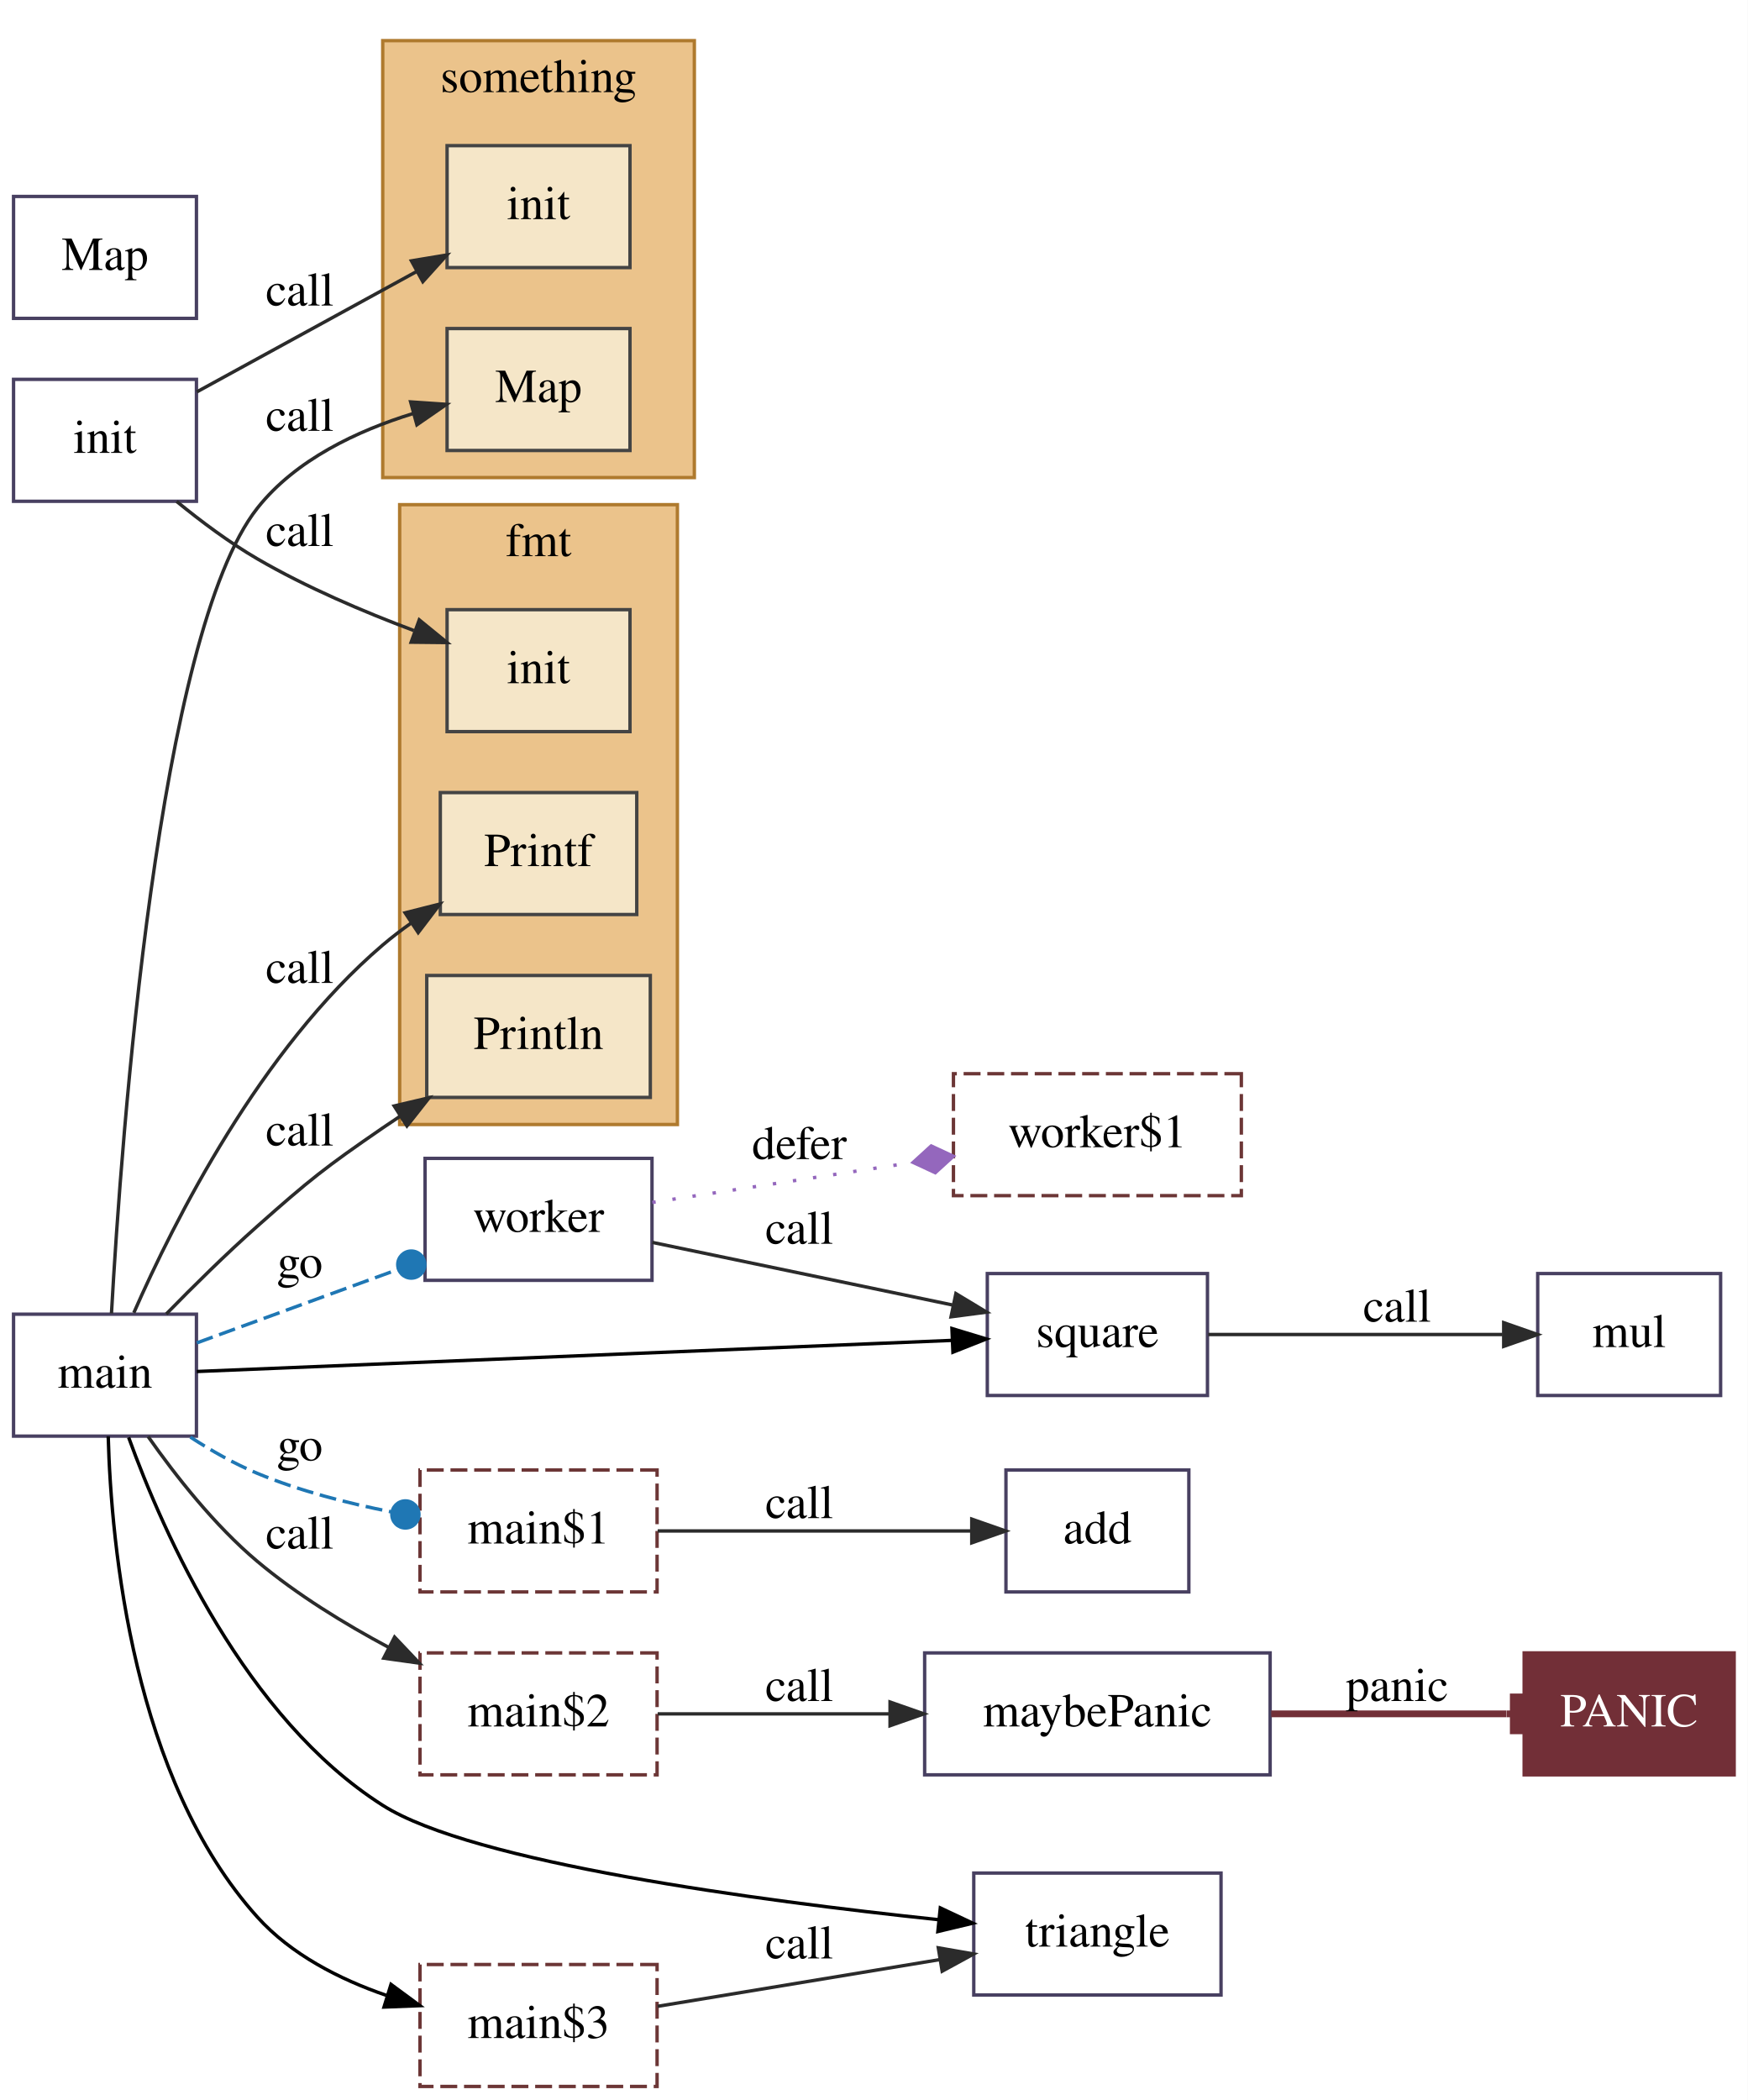
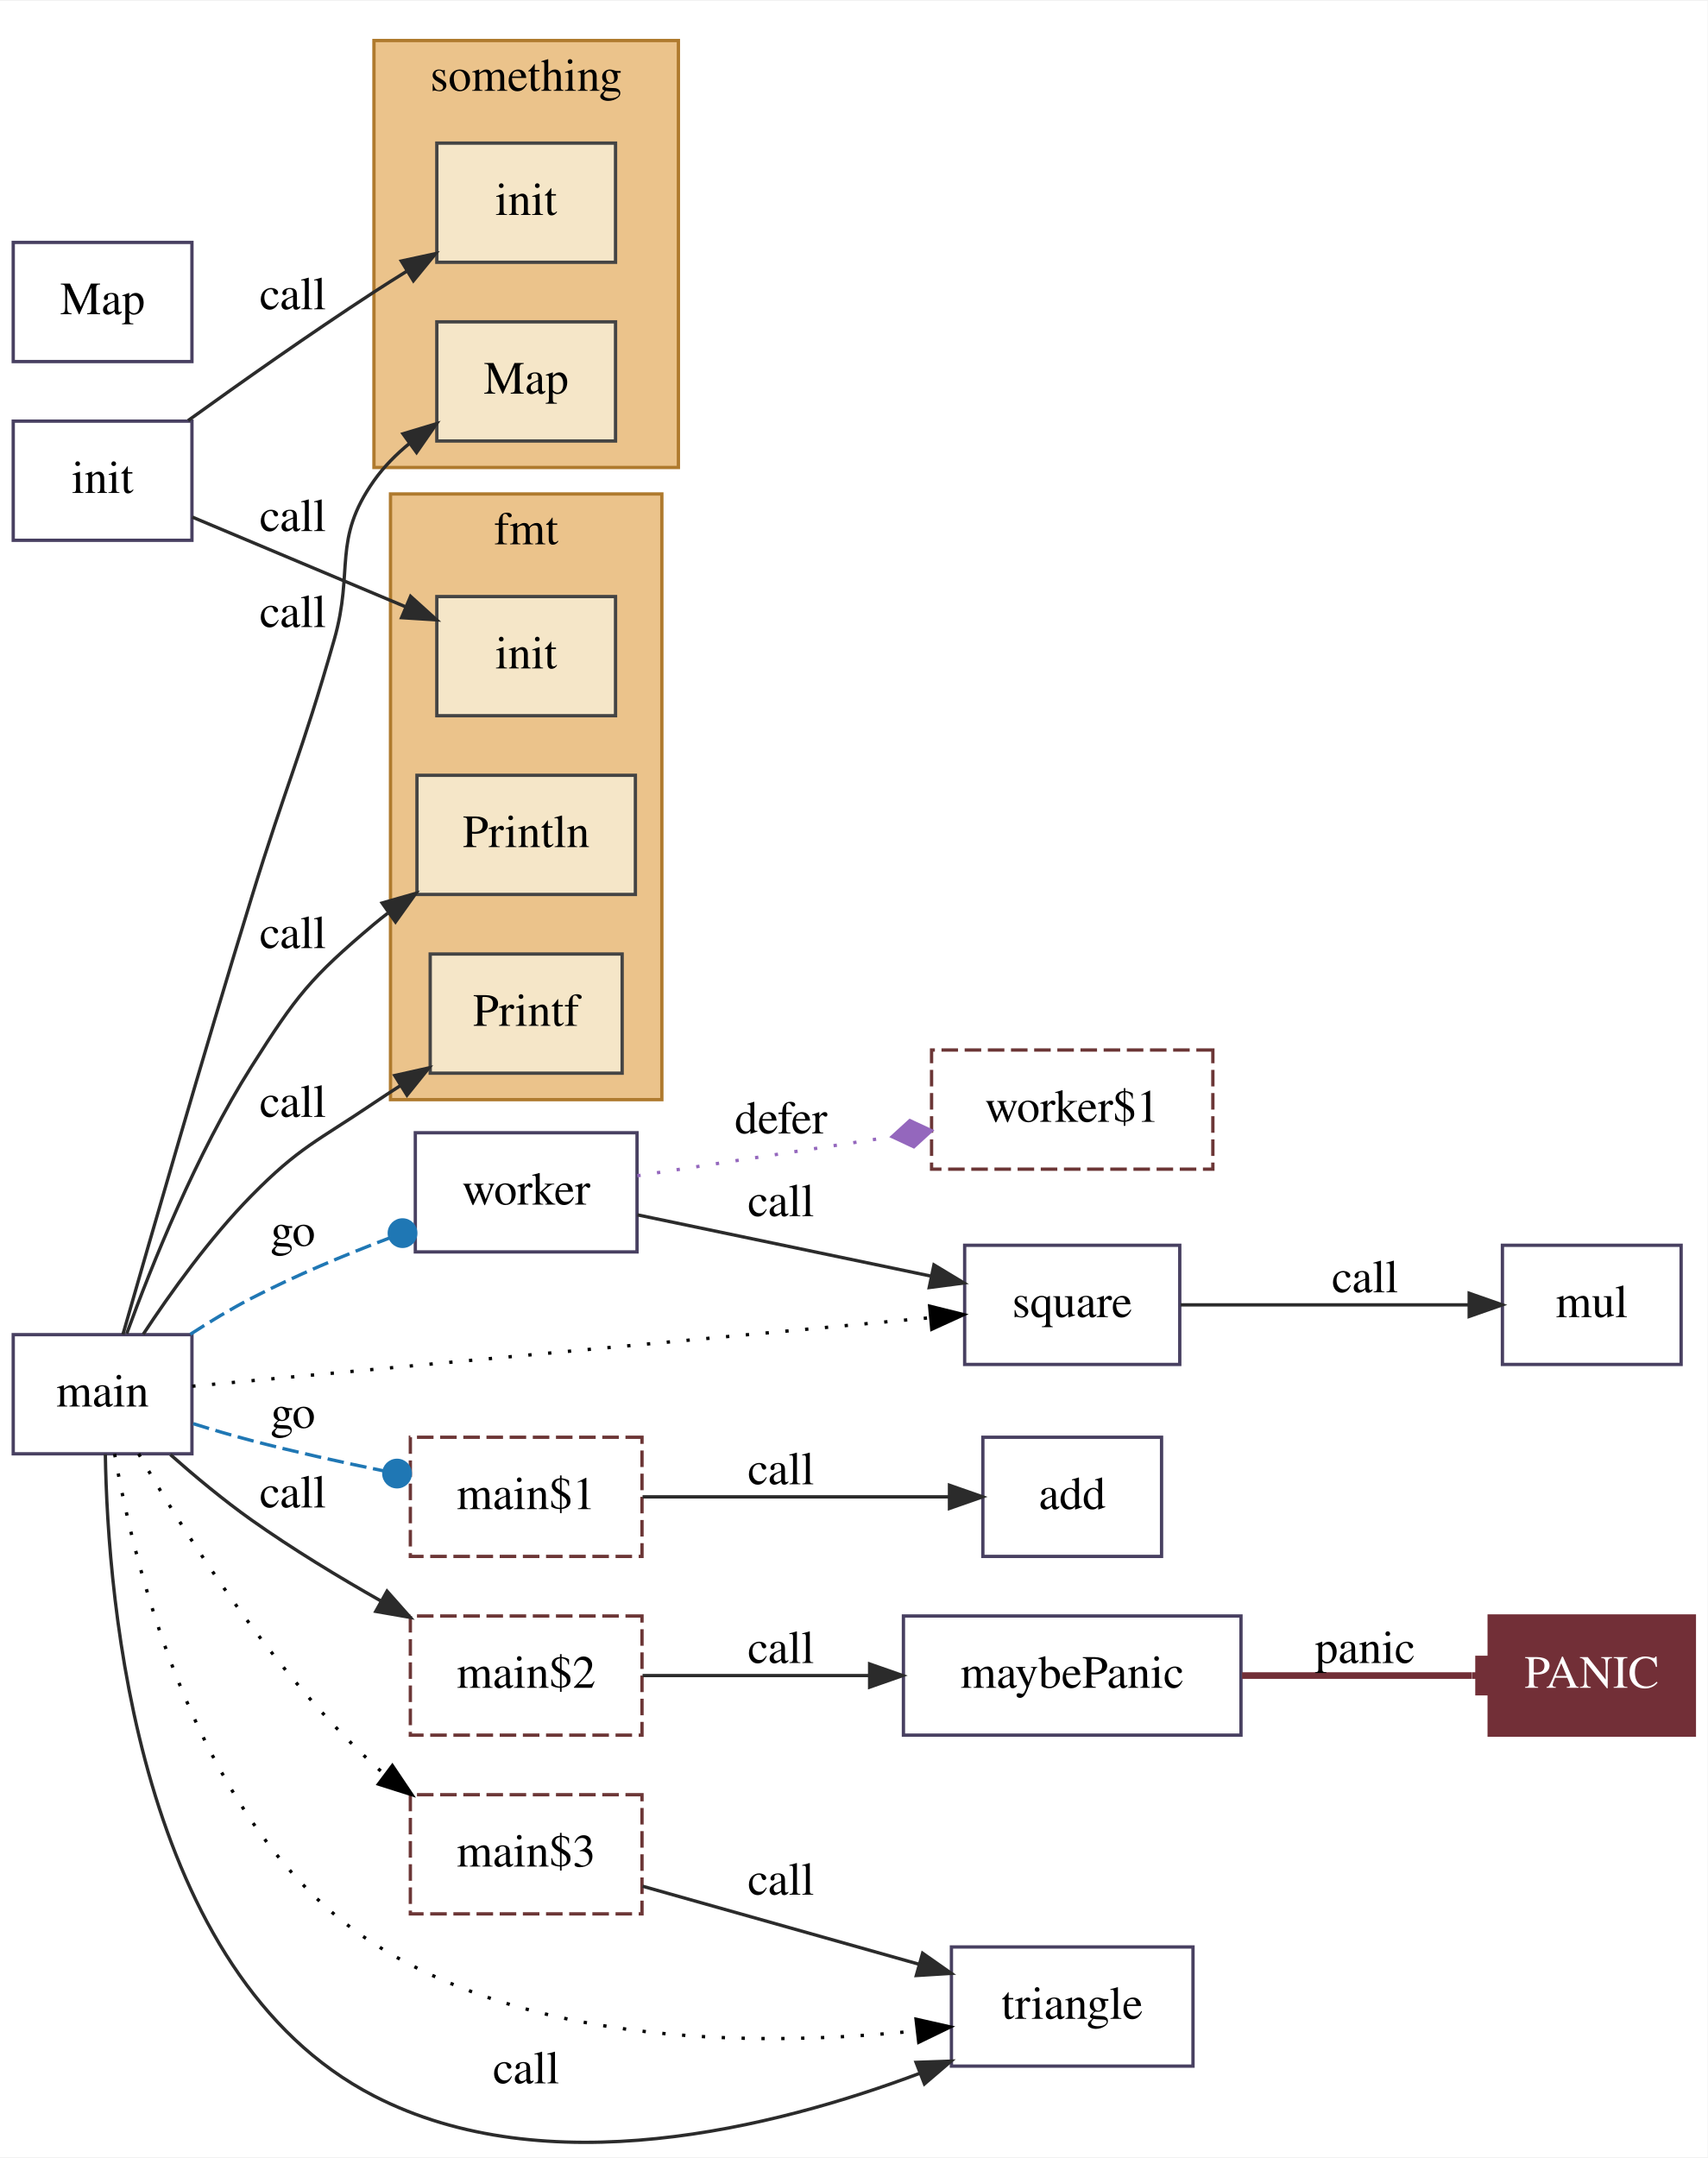
- <svg xmlns="http://www.w3.org/2000/svg" xmlns:xlink="http://www.w3.org/1999/xlink" width="516pt" height="620pt" viewBox="0.00 0.00 516.00 620.00">
-   <g id="graph0" class="graph" transform="scale(1 1) rotate(0) translate(4 616)">
-     <polygon fill="white" stroke="transparent" points="-4,4 -4,-616 512,-616 512,4 -4,4" />
+ <svg xmlns="http://www.w3.org/2000/svg" xmlns:xlink="http://www.w3.org/1999/xlink" width="516pt" height="652pt" viewBox="0.00 0.00 516.00 651.52">
+   <g id="graph0" class="graph" transform="scale(1 1) rotate(0) translate(4 647.52)">
+     <polygon fill="white" stroke="transparent" points="-4,4 -4,-647.52 512,-647.52 512,4 -4,4" />
    <g id="clust1" class="cluster">
      <g id="a_clust1">
        <a xlink:title="example.com/depusagetest/something">
-           <polygon fill="#ebc38b" stroke="#af7a2e" points="109,-475 109,-604 201,-604 201,-475 109,-475" />
-           <text text-anchor="middle" x="155" y="-588.8" font-family="Times,serif" font-size="14.00">something</text>
+           <polygon fill="#ebc38b" stroke="#af7a2e" points="109,-506.52 109,-635.52 201,-635.52 201,-506.52 109,-506.52" />
+           <text text-anchor="middle" x="155" y="-620.32" font-family="Times,serif" font-size="14.00">something</text>
        </a>
      </g>
    </g>
    <g id="clust2" class="cluster">
      <g id="a_clust2">
        <a xlink:title="fmt">
-           <polygon fill="#ebc38b" stroke="#af7a2e" points="114,-284 114,-467 196,-467 196,-284 114,-284" />
-           <text text-anchor="middle" x="155" y="-451.8" font-family="Times,serif" font-size="14.00">fmt</text>
+           <polygon fill="#ebc38b" stroke="#af7a2e" points="114,-315.52 114,-498.52 196,-498.52 196,-315.52 114,-315.52" />
+           <text text-anchor="middle" x="155" y="-483.32" font-family="Times,serif" font-size="14.00">fmt</text>
        </a>
      </g>
    </g>
    <g id="node1" class="node">
      <g id="a_node1">
-         <a xlink:title="example.com/depusagetest/something.init">
-           <polygon fill="#f5e6c8" stroke="#444444" points="182,-573 128,-573 128,-537 182,-537 182,-573" />
-           <text text-anchor="middle" x="155" y="-551.3" font-family="Times,serif" font-size="14.00">init</text>
+         <a xlink:href="pkg://example.com/depusagetest/something" xlink:title="example.com/depusagetest/something.init">
+           <polygon fill="#f5e6c8" stroke="#444444" points="182,-604.52 128,-604.52 128,-568.52 182,-568.52 182,-604.52" />
+           <text text-anchor="middle" x="155" y="-582.82" font-family="Times,serif" font-size="14.00">init</text>
        </a>
      </g>
    </g>
    <g id="node2" class="node">
      <g id="a_node2">
-         <a xlink:title="example.com/depusagetest/something.Map">
-           <polygon fill="#f5e6c8" stroke="#444444" points="182,-519 128,-519 128,-483 182,-483 182,-519" />
-           <text text-anchor="middle" x="155" y="-497.3" font-family="Times,serif" font-size="14.00">Map</text>
+         <a xlink:href="pkg://example.com/depusagetest/something" xlink:title="example.com/depusagetest/something.Map">
+           <polygon fill="#f5e6c8" stroke="#444444" points="182,-550.52 128,-550.52 128,-514.52 182,-514.52 182,-550.52" />
+           <text text-anchor="middle" x="155" y="-528.82" font-family="Times,serif" font-size="14.00">Map</text>
        </a>
      </g>
    </g>
    <g id="node3" class="node">
      <g id="a_node3">
-         <a xlink:title="fmt.Printf">
-           <polygon fill="#f5e6c8" stroke="#444444" points="184,-382 126,-382 126,-346 184,-346 184,-382" />
-           <text text-anchor="middle" x="155" y="-360.3" font-family="Times,serif" font-size="14.00">Printf</text>
+         <a xlink:href="pkg://fmt" xlink:title="fmt.Println">
+           <polygon fill="#f5e6c8" stroke="#444444" points="188,-413.52 122,-413.52 122,-377.52 188,-377.52 188,-413.52" />
+           <text text-anchor="middle" x="155" y="-391.82" font-family="Times,serif" font-size="14.00">Println</text>
        </a>
      </g>
    </g>
    <g id="node4" class="node">
      <g id="a_node4">
-         <a xlink:title="fmt.init">
-           <polygon fill="#f5e6c8" stroke="#444444" points="182,-436 128,-436 128,-400 182,-400 182,-436" />
-           <text text-anchor="middle" x="155" y="-414.3" font-family="Times,serif" font-size="14.00">init</text>
+         <a xlink:href="pkg://fmt" xlink:title="fmt.Printf">
+           <polygon fill="#f5e6c8" stroke="#444444" points="184,-359.52 126,-359.52 126,-323.52 184,-323.52 184,-359.52" />
+           <text text-anchor="middle" x="155" y="-337.82" font-family="Times,serif" font-size="14.00">Printf</text>
        </a>
      </g>
    </g>
    <g id="node5" class="node">
      <g id="a_node5">
-         <a xlink:title="fmt.Println">
-           <polygon fill="#f5e6c8" stroke="#444444" points="188,-328 122,-328 122,-292 188,-292 188,-328" />
-           <text text-anchor="middle" x="155" y="-306.3" font-family="Times,serif" font-size="14.00">Println</text>
+         <a xlink:href="pkg://fmt" xlink:title="fmt.init">
+           <polygon fill="#f5e6c8" stroke="#444444" points="182,-467.52 128,-467.52 128,-431.52 182,-431.52 182,-467.52" />
+           <text text-anchor="middle" x="155" y="-445.82" font-family="Times,serif" font-size="14.00">init</text>
        </a>
      </g>
    </g>
    <g id="node6" class="node">
      <g id="a_node6">
-         <a xlink:title="example.com/depusagetest.Map">
-           <polygon fill="none" stroke="#484061" points="54,-558 0,-558 0,-522 54,-522 54,-558" />
-           <text text-anchor="middle" x="27" y="-536.3" font-family="Times,serif" font-size="14.00">Map</text>
-         </a>
-       </g>
+         <a xlink:title="example.com/depusagetest.init">
+           <polygon fill="none" stroke="#484061" points="54,-520.52 0,-520.52 0,-484.52 54,-484.52 54,-520.52" />
+           <text text-anchor="middle" x="27" y="-498.82" font-family="Times,serif" font-size="14.00">init</text>
+         </a>
+       </g>
+     </g>
+     <g id="edge19" class="edge">
+       <g id="a_edge19">
+         <a xlink:title="example.com/depusagetest/something.init()">
+           <path fill="none" stroke="#2b2b2b" d="M52.85,-520.71C68.72,-532.15 89.83,-547.04 109,-559.52 112.16,-561.58 115.48,-563.68 118.82,-565.75" />
+           <polygon fill="#2b2b2b" stroke="#2b2b2b" points="117.27,-568.9 127.63,-571.13 120.92,-562.93 117.27,-568.9" />
+         </a>
+       </g>
+       <text text-anchor="middle" x="84.5" y="-554.32" font-family="Times,serif" font-size="14.00">call</text>
+     </g>
+     <g id="edge18" class="edge">
+       <g id="a_edge18">
+         <a xlink:title="fmt.init()">
+           <path fill="none" stroke="#2b2b2b" d="M54.11,-491.53C72.78,-483.68 98.12,-473.02 118.6,-464.41" />
+           <polygon fill="#2b2b2b" stroke="#2b2b2b" points="120.07,-467.59 127.93,-460.48 117.35,-461.14 120.07,-467.59" />
+         </a>
+       </g>
+       <text text-anchor="middle" x="84.5" y="-487.32" font-family="Times,serif" font-size="14.00">call</text>
    </g>
    <g id="node7" class="node">
      <g id="a_node7">
-         <a xlink:title="example.com/depusagetest.main">
-           <polygon fill="none" stroke="#484061" points="54,-228 0,-228 0,-192 54,-192 54,-228" />
-           <text text-anchor="middle" x="27" y="-206.3" font-family="Times,serif" font-size="14.00">main</text>
-         </a>
-       </g>
-     </g>
-     <g id="edge16" class="edge">
-       <g id="a_edge16">
-         <a xlink:title="example.com/depusagetest/something.Map[int int](t32, square)">
-           <path fill="none" stroke="#2b2b2b" d="M28.91,-228.23C31.84,-280.38 42.64,-428.85 72,-466 83.29,-480.28 101.51,-488.83 117.91,-493.89" />
-           <polygon fill="#2b2b2b" stroke="#2b2b2b" points="117.24,-497.34 127.81,-496.62 119.09,-490.59 117.24,-497.34" />
-         </a>
-       </g>
-       <text text-anchor="middle" x="84.5" y="-488.8" font-family="Times,serif" font-size="14.00">call</text>
-     </g>
-     <g id="edge15" class="edge">
-       <g id="a_edge15">
-         <a xlink:title="fmt.Printf(&quot;Somthing %s&quot;:string, t24...)">
-           <path fill="none" stroke="#2b2b2b" d="M35.51,-228.41C47.4,-255.52 72.98,-306.29 109,-337 111.65,-339.26 114.5,-341.44 117.45,-343.52" />
-           <polygon fill="#2b2b2b" stroke="#2b2b2b" points="115.61,-346.5 125.89,-349.1 119.47,-340.66 115.61,-346.5" />
-         </a>
-       </g>
-       <text text-anchor="middle" x="84.5" y="-325.8" font-family="Times,serif" font-size="14.00">call</text>
-     </g>
-     <g id="edge14" class="edge">
-       <g id="a_edge14">
-         <a xlink:title="fmt.Println(t19...)">
-           <path fill="none" stroke="#2b2b2b" d="M45.09,-228.06C53.05,-236.21 62.78,-245.83 72,-254 87.64,-267.86 91.79,-271.16 109,-283 110.63,-284.12 112.31,-285.25 114.02,-286.37" />
-           <polygon fill="#2b2b2b" stroke="#2b2b2b" points="112.38,-289.48 122.7,-291.9 116.15,-283.58 112.38,-289.48" />
-         </a>
-       </g>
-       <text text-anchor="middle" x="84.5" y="-277.8" font-family="Times,serif" font-size="14.00">call</text>
+         <a xlink:title="example.com/depusagetest.add">
+           <polygon fill="none" stroke="#484061" points="347,-213.52 293,-213.52 293,-177.52 347,-177.52 347,-213.52" />
+           <text text-anchor="middle" x="320" y="-191.82" font-family="Times,serif" font-size="14.00">add</text>
+         </a>
+       </g>
    </g>
    <g id="node8" class="node">
      <g id="a_node8">
-         <a xlink:title="example.com/depusagetest.worker">
-           <polygon fill="none" stroke="#484061" points="188.5,-274 121.5,-274 121.5,-238 188.5,-238 188.5,-274" />
-           <text text-anchor="middle" x="155" y="-252.3" font-family="Times,serif" font-size="14.00">worker</text>
-         </a>
-       </g>
-     </g>
-     <g id="edge10" class="edge">
-       <g id="a_edge10">
-         <a xlink:title="concurrent go worker(1:int, t4, t5)">
-           <path fill="none" stroke="#1f77b4" stroke-dasharray="5,2" d="M54.11,-219.53C71.29,-225.8 94.12,-234.14 113.62,-241.26" />
-           <ellipse fill="#1f77b4" stroke="#1f77b4" cx="117.43" cy="-242.65" rx="4" ry="4" />
-         </a>
-       </g>
-       <text text-anchor="middle" x="84.5" y="-238.8" font-family="Times,serif" font-size="14.00">go</text>
+         <a xlink:title="example.com/depusagetest.triangle">
+           <polygon fill="none" stroke="#484061" points="356.5,-59.52 283.5,-59.52 283.5,-23.52 356.5,-23.52 356.5,-59.52" />
+           <text text-anchor="middle" x="320" y="-37.82" font-family="Times,serif" font-size="14.00">triangle</text>
+         </a>
+       </g>
+     </g>
+     <g id="node9" class="node">
+       <g id="a_node9">
+         <a xlink:title="example.com/depusagetest.maybePanic">
+           <polygon fill="none" stroke="#484061" points="371,-159.52 269,-159.52 269,-123.52 371,-123.52 371,-159.52" />
+           <text text-anchor="middle" x="320" y="-137.82" font-family="Times,serif" font-size="14.00">maybePanic</text>
+         </a>
+       </g>
+     </g>
+     <g id="node19" class="node">
+       <g id="a_node19">
+         <a xlink:title="panic_sink">
+           <polygon fill="#722f37" stroke="#722f37" points="508,-159.52 446,-159.52 446,-123.52 508,-123.52 508,-159.52" />
+           <text text-anchor="middle" x="477" y="-137.82" font-family="Times,serif" font-size="14.00" fill="white">PANIC</text>
+         </a>
+       </g>
+     </g>
+     <g id="edge4" class="edge">
+       <g id="a_edge4">
+         <a xlink:title="panic t1">
+           <path fill="none" stroke="#722f37" stroke-width="2" d="M371.32,-141.52C393.98,-141.52 420.18,-141.52 440.7,-141.52" />
+           <polygon fill="#722f37" stroke="#722f37" stroke-width="2" points="444.79,-136.52 444.79,-146.52 442.79,-146.52 442.79,-136.52 444.79,-136.52" />
+           <polyline fill="none" stroke="#722f37" stroke-width="2" points="445.79,-141.52 440.79,-141.52 " />
+         </a>
+       </g>
+       <text text-anchor="middle" x="408.5" y="-145.32" font-family="Times,serif" font-size="14.00">panic</text>
    </g>
    <g id="node10" class="node">
      <g id="a_node10">
-         <a xlink:title="example.com/depusagetest.square">
-           <polygon fill="none" stroke="#484061" points="352.5,-240 287.5,-240 287.5,-204 352.5,-204 352.5,-240" />
-           <text text-anchor="middle" x="320" y="-218.3" font-family="Times,serif" font-size="14.00">square</text>
-         </a>
-       </g>
-     </g>
-     <g id="edge17" class="edge">
-       <g id="a_edge17">
-         <a xlink:title="example.com/depusagetest/something.Map[int int](t32, square)">
-           <path fill="none" stroke="#000000" d="M54.08,-211.08C104.59,-213.16 216.14,-217.76 277.14,-220.27" />
-           <polygon fill="#000000" stroke="#000000" points="277.06,-223.77 287.2,-220.69 277.35,-216.78 277.06,-223.77" />
-         </a>
-       </g>
-     </g>
-     <g id="node12" class="node">
-       <g id="a_node12">
-         <a xlink:title="example.com/depusagetest.main$1">
-           <polygon fill="none" stroke="#6c3636" stroke-dasharray="5,2" points="190,-182 120,-182 120,-146 190,-146 190,-182" />
-           <text text-anchor="middle" x="155" y="-160.3" font-family="Times,serif" font-size="14.00">main$1</text>
-         </a>
-       </g>
-     </g>
-     <g id="edge11" class="edge">
-       <g id="a_edge11">
-         <a xlink:title="concurrent go t9()">
-           <path fill="none" stroke="#1f77b4" stroke-dasharray="5,2" d="M52.21,-191.71C58.41,-187.69 65.24,-183.81 72,-181 84.45,-175.83 98.65,-172.17 111.68,-169.61" />
-           <ellipse fill="#1f77b4" stroke="#1f77b4" cx="115.69" cy="-168.88" rx="4" ry="4" />
-         </a>
-       </g>
-       <text text-anchor="middle" x="84.5" y="-184.8" font-family="Times,serif" font-size="14.00">go</text>
-     </g>
-     <g id="node14" class="node">
-       <g id="a_node14">
-         <a xlink:title="example.com/depusagetest.main$2">
-           <polygon fill="none" stroke="#6c3636" stroke-dasharray="5,2" points="190,-128 120,-128 120,-92 190,-92 190,-128" />
-           <text text-anchor="middle" x="155" y="-106.3" font-family="Times,serif" font-size="14.00">main$2</text>
-         </a>
-       </g>
-     </g>
-     <g id="edge12" class="edge">
-       <g id="a_edge12">
-         <a xlink:title="main$2(t12)">
-           <path fill="none" stroke="#2b2b2b" d="M39.73,-191.87C47.82,-180.34 59.36,-165.62 72,-155 83.62,-145.24 97.68,-136.61 110.85,-129.58" />
-           <polygon fill="#2b2b2b" stroke="#2b2b2b" points="112.5,-132.67 119.79,-124.98 109.29,-126.45 112.5,-132.67" />
-         </a>
-       </g>
-       <text text-anchor="middle" x="84.5" y="-158.8" font-family="Times,serif" font-size="14.00">call</text>
-     </g>
-     <g id="node16" class="node">
-       <g id="a_node16">
-         <a xlink:title="example.com/depusagetest.triangle">
-           <polygon fill="none" stroke="#484061" points="356.5,-63 283.5,-63 283.5,-27 356.5,-27 356.5,-63" />
-           <text text-anchor="middle" x="320" y="-41.3" font-family="Times,serif" font-size="14.00">triangle</text>
-         </a>
-       </g>
-     </g>
-     <g id="edge13" class="edge">
-       <g id="a_edge13">
-         <a xlink:title="*t15 = triangle">
-           <path fill="none" stroke="#000000" d="M33.98,-191.63C44.31,-163.12 68.38,-108.79 109,-83 135.61,-66.1 219.62,-54.88 272.97,-49.25" />
-           <polygon fill="#000000" stroke="#000000" points="273.62,-52.71 283.21,-48.2 272.9,-45.74 273.62,-52.71" />
-         </a>
-       </g>
-     </g>
-     <g id="node17" class="node">
-       <g id="a_node17">
-         <a xlink:title="example.com/depusagetest.main$3">
-           <polygon fill="none" stroke="#6c3636" stroke-dasharray="5,2" points="190,-36 120,-36 120,0 190,0 190,-36" />
-           <text text-anchor="middle" x="155" y="-14.3" font-family="Times,serif" font-size="14.00">main$3</text>
-         </a>
-       </g>
-     </g>
-     <g id="edge18" class="edge">
-       <g id="a_edge18">
-         <a xlink:title="example.com/depusagetest/something.Map[float32 float32](t46, main$3)">
-           <path fill="none" stroke="#000000" d="M27.95,-191.94C28.83,-159.46 35.26,-90.77 72,-50 81.96,-38.95 96.21,-31.67 110.04,-26.9" />
-           <polygon fill="#000000" stroke="#000000" points="111.44,-30.13 119.97,-23.85 109.38,-23.44 111.44,-30.13" />
-         </a>
-       </g>
-     </g>
-     <g id="node9" class="node">
-       <g id="a_node9">
-         <a xlink:title="example.com/depusagetest.worker$1">
-           <polygon fill="none" stroke="#6c3636" stroke-dasharray="5,2" points="362.5,-299 277.5,-299 277.5,-263 362.5,-263 362.5,-299" />
-           <text text-anchor="middle" x="320" y="-277.3" font-family="Times,serif" font-size="14.00">worker$1</text>
-         </a>
-       </g>
-     </g>
-     <g id="edge7" class="edge">
-       <g id="a_edge7">
-         <a xlink:title="deferred defer t1()">
-           <path fill="none" stroke="#9467bd" stroke-dasharray="1,5" d="M188.59,-261C210.55,-264.37 240.02,-268.89 265.39,-272.78" />
-           <polygon fill="#9467bd" stroke="#9467bd" points="265.6,-272.81 272.14,-269.77 277.47,-274.63 270.93,-277.67 265.6,-272.81" />
-         </a>
-       </g>
-       <text text-anchor="middle" x="232" y="-273.8" font-family="Times,serif" font-size="14.00">defer</text>
-     </g>
-     <g id="edge8" class="edge">
-       <g id="a_edge8">
-         <a xlink:title="square(t4)">
-           <path fill="none" stroke="#2b2b2b" d="M188.59,-249.2C214.05,-243.89 249.61,-236.47 277.16,-230.73" />
-           <polygon fill="#2b2b2b" stroke="#2b2b2b" points="278.22,-234.08 287.29,-228.61 276.79,-227.23 278.22,-234.08" />
-         </a>
-       </g>
-       <text text-anchor="middle" x="232" y="-248.8" font-family="Times,serif" font-size="14.00">call</text>
+         <a xlink:title="example.com/depusagetest.Map">
+           <polygon fill="none" stroke="#484061" points="54,-574.52 0,-574.52 0,-538.52 54,-538.52 54,-574.52" />
+           <text text-anchor="middle" x="27" y="-552.82" font-family="Times,serif" font-size="14.00">Map</text>
+         </a>
+       </g>
    </g>
    <g id="node11" class="node">
      <g id="a_node11">
        <a xlink:title="example.com/depusagetest.mul">
-           <polygon fill="none" stroke="#484061" points="504,-240 450,-240 450,-204 504,-204 504,-240" />
-           <text text-anchor="middle" x="477" y="-218.3" font-family="Times,serif" font-size="14.00">mul</text>
+           <polygon fill="none" stroke="#484061" points="504,-271.52 450,-271.52 450,-235.52 504,-235.52 504,-271.52" />
+           <text text-anchor="middle" x="477" y="-249.82" font-family="Times,serif" font-size="14.00">mul</text>
+         </a>
+       </g>
+     </g>
+     <g id="node12" class="node">
+       <g id="a_node12">
+         <a xlink:title="example.com/depusagetest.square">
+           <polygon fill="none" stroke="#484061" points="352.5,-271.52 287.5,-271.52 287.5,-235.52 352.5,-235.52 352.5,-271.52" />
+           <text text-anchor="middle" x="320" y="-249.82" font-family="Times,serif" font-size="14.00">square</text>
+         </a>
+       </g>
+     </g>
+     <g id="edge5" class="edge">
+       <g id="a_edge5">
+         <a xlink:title="mul(x, x)">
+           <path fill="none" stroke="#2b2b2b" d="M352.74,-253.52C377.96,-253.52 413.26,-253.52 439.62,-253.52" />
+           <polygon fill="#2b2b2b" stroke="#2b2b2b" points="439.96,-257.02 449.96,-253.52 439.96,-250.02 439.96,-257.02" />
+         </a>
+       </g>
+       <text text-anchor="middle" x="408.5" y="-257.32" font-family="Times,serif" font-size="14.00">call</text>
+     </g>
+     <g id="node13" class="node">
+       <g id="a_node13">
+         <a xlink:title="example.com/depusagetest.worker">
+           <polygon fill="none" stroke="#484061" points="188.5,-305.52 121.5,-305.52 121.5,-269.52 188.5,-269.52 188.5,-305.52" />
+           <text text-anchor="middle" x="155" y="-283.82" font-family="Times,serif" font-size="14.00">worker</text>
        </a>
      </g>
    </g>
    <g id="edge3" class="edge">
      <g id="a_edge3">
-         <a xlink:title="mul(x, x)">
-           <path fill="none" stroke="#2b2b2b" d="M352.74,-222C377.96,-222 413.26,-222 439.62,-222" />
-           <polygon fill="#2b2b2b" stroke="#2b2b2b" points="439.96,-225.5 449.96,-222 439.96,-218.5 439.96,-225.5" />
-         </a>
-       </g>
-       <text text-anchor="middle" x="408.5" y="-225.8" font-family="Times,serif" font-size="14.00">call</text>
-     </g>
-     <g id="node13" class="node">
-       <g id="a_node13">
-         <a xlink:title="example.com/depusagetest.add">
-           <polygon fill="none" stroke="#484061" points="347,-182 293,-182 293,-146 347,-146 347,-182" />
-           <text text-anchor="middle" x="320" y="-160.3" font-family="Times,serif" font-size="14.00">add</text>
-         </a>
-       </g>
+         <a xlink:title="square(t4)">
+           <path fill="none" stroke="#2b2b2b" d="M188.59,-280.72C214.05,-275.41 249.61,-267.99 277.16,-262.24" />
+           <polygon fill="#2b2b2b" stroke="#2b2b2b" points="278.22,-265.6 287.29,-260.13 276.79,-258.75 278.22,-265.6" />
+         </a>
+       </g>
+       <text text-anchor="middle" x="232" y="-280.32" font-family="Times,serif" font-size="14.00">call</text>
+     </g>
+     <g id="node14" class="node">
+       <g id="a_node14">
+         <a xlink:title="example.com/depusagetest.worker$1">
+           <polygon fill="none" stroke="#6c3636" stroke-dasharray="5,2" points="362.5,-330.52 277.5,-330.52 277.5,-294.52 362.5,-294.52 362.5,-330.52" />
+           <text text-anchor="middle" x="320" y="-308.82" font-family="Times,serif" font-size="14.00">worker$1</text>
+         </a>
+       </g>
+     </g>
+     <g id="edge2" class="edge">
+       <g id="a_edge2">
+         <a xlink:title="deferred defer t1()">
+           <path fill="none" stroke="#9467bd" stroke-dasharray="1,5" d="M188.59,-292.52C210.55,-295.88 240.02,-300.4 265.39,-304.29" />
+           <polygon fill="#9467bd" stroke="#9467bd" points="265.6,-304.33 272.14,-301.28 277.47,-306.15 270.93,-309.19 265.6,-304.33" />
+         </a>
+       </g>
+       <text text-anchor="middle" x="232" y="-305.32" font-family="Times,serif" font-size="14.00">defer</text>
+     </g>
+     <g id="node15" class="node">
+       <g id="a_node15">
+         <a xlink:title="example.com/depusagetest.main">
+           <polygon fill="none" stroke="#484061" points="54,-244.52 0,-244.52 0,-208.52 54,-208.52 54,-244.52" />
+           <text text-anchor="middle" x="27" y="-222.82" font-family="Times,serif" font-size="14.00">main</text>
+         </a>
+       </g>
+     </g>
+     <g id="edge13" class="edge">
+       <g id="a_edge13">
+         <a xlink:title="example.com/depusagetest/something.Map[int int](t38, square)&#10;example.com/depusagetest/something.Map[float32 float32](t52, main$3)">
+           <path fill="none" stroke="#2b2b2b" d="M33.14,-244.57C41.21,-272.79 57.43,-329.04 72,-376.52 82.68,-411.32 87.02,-419.51 97,-454.52 103.03,-475.66 96.33,-484.54 109,-502.52 111.97,-506.73 115.73,-510.51 119.81,-513.85" />
+           <polygon fill="#2b2b2b" stroke="#2b2b2b" points="117.77,-516.7 127.92,-519.75 121.88,-511.04 117.77,-516.7" />
+         </a>
+       </g>
+       <text text-anchor="middle" x="84.5" y="-458.32" font-family="Times,serif" font-size="14.00">call</text>
+     </g>
+     <g id="edge10" class="edge">
+       <g id="a_edge10">
+         <a xlink:title="fmt.Println(t19...)&#10;fmt.Println(t45...)&#10;fmt.Println(t59...)">
+           <path fill="none" stroke="#2b2b2b" d="M34.3,-244.84C41.76,-265.34 55.3,-299.14 72,-325.52 85.49,-346.82 89.72,-352.27 109,-368.52 110.34,-369.65 111.73,-370.76 113.17,-371.85" />
+           <polygon fill="#2b2b2b" stroke="#2b2b2b" points="111.47,-374.94 121.66,-377.85 115.51,-369.22 111.47,-374.94" />
+         </a>
+       </g>
+       <text text-anchor="middle" x="84.5" y="-361.32" font-family="Times,serif" font-size="14.00">call</text>
+     </g>
+     <g id="edge11" class="edge">
+       <g id="a_edge11">
+         <a xlink:title="fmt.Printf(&quot;Somthing %s&quot;:string, t24...)&#10;fmt.Printf(&quot;Triangle %f&quot;:string, t30...)">
+           <path fill="none" stroke="#2b2b2b" d="M39.28,-244.64C47.51,-257.14 59.4,-273.73 72,-286.52 86.47,-301.21 91.91,-302.97 109,-314.52 111.56,-316.25 114.23,-317.99 116.94,-319.72" />
+           <polygon fill="#2b2b2b" stroke="#2b2b2b" points="115.28,-322.81 125.62,-325.12 118.98,-316.87 115.28,-322.81" />
+         </a>
+       </g>
+       <text text-anchor="middle" x="84.5" y="-310.32" font-family="Times,serif" font-size="14.00">call</text>
    </g>
    <g id="edge9" class="edge">
      <g id="a_edge9">
-         <a xlink:title="add(2:int, 3:int)">
-           <path fill="none" stroke="#2b2b2b" d="M190.17,-164C217.32,-164 255.2,-164 282.85,-164" />
-           <polygon fill="#2b2b2b" stroke="#2b2b2b" points="282.91,-167.5 292.91,-164 282.91,-160.5 282.91,-167.5" />
-         </a>
-       </g>
-       <text text-anchor="middle" x="232" y="-167.8" font-family="Times,serif" font-size="14.00">call</text>
-     </g>
-     <g id="node15" class="node">
-       <g id="a_node15">
-         <a xlink:title="example.com/depusagetest.maybePanic">
-           <polygon fill="none" stroke="#484061" points="371,-128 269,-128 269,-92 371,-92 371,-128" />
-           <text text-anchor="middle" x="320" y="-106.3" font-family="Times,serif" font-size="14.00">maybePanic</text>
-         </a>
-       </g>
-     </g>
-     <g id="edge2" class="edge">
-       <g id="a_edge2">
-         <a xlink:title="maybePanic(v)">
-           <path fill="none" stroke="#2b2b2b" d="M190.17,-110C210.01,-110 235.58,-110 258.7,-110" />
-           <polygon fill="#2b2b2b" stroke="#2b2b2b" points="258.78,-113.5 268.78,-110 258.78,-106.5 258.78,-113.5" />
-         </a>
-       </g>
-       <text text-anchor="middle" x="232" y="-113.8" font-family="Times,serif" font-size="14.00">call</text>
-     </g>
-     <g id="node19" class="node">
-       <g id="a_node19">
-         <a xlink:title="panic_sink">
-           <polygon fill="#722f37" stroke="#722f37" points="508,-128 446,-128 446,-92 508,-92 508,-128" />
-           <text text-anchor="middle" x="477" y="-106.3" font-family="Times,serif" font-size="14.00" fill="white">PANIC</text>
+         <a xlink:title="*t15 = triangle">
+           <path fill="none" stroke="#000000" stroke-dasharray="1,5" d="M30.63,-208.47C36.89,-172.87 56.3,-94.18 109,-60.52 158.23,-29.07 227.68,-29.45 273.01,-34.19" />
+           <polygon fill="#000000" stroke="#000000" points="272.81,-37.69 283.15,-35.36 273.62,-30.73 272.81,-37.69" />
+         </a>
+       </g>
+     </g>
+     <g id="edge12" class="edge">
+       <g id="a_edge12">
+         <a xlink:title="triangle(1:float32, 2:float32)">
+           <path fill="none" stroke="#2b2b2b" d="M27.83,-208.39C28.54,-164.11 37.56,-51.36 109,-14.52 161.05,12.33 229.64,-4.7 274.03,-21.38" />
+           <polygon fill="#2b2b2b" stroke="#2b2b2b" points="272.81,-24.66 283.4,-25.03 275.35,-18.14 272.81,-24.66" />
+         </a>
+       </g>
+       <text text-anchor="middle" x="155" y="-18.32" font-family="Times,serif" font-size="14.00">call</text>
+     </g>
+     <g id="edge14" class="edge">
+       <g id="a_edge14">
+         <a xlink:title="example.com/depusagetest/something.Map[int int](t38, square)">
+           <path fill="none" stroke="#000000" stroke-dasharray="1,5" d="M54.08,-228.94C104.59,-233.62 216.14,-243.97 277.14,-249.63" />
+           <polygon fill="#000000" stroke="#000000" points="276.92,-253.13 287.2,-250.57 277.56,-246.16 276.92,-253.13" />
+         </a>
+       </g>
+     </g>
+     <g id="edge6" class="edge">
+       <g id="a_edge6">
+         <a xlink:title="concurrent go worker(1:int, t4, t5)&#10;concurrent go worker(2:int, t7, t8)">
+           <path fill="none" stroke="#1f77b4" stroke-dasharray="5,2" d="M53.51,-244.63C59.44,-248.47 65.82,-252.32 72,-255.52 85.16,-262.33 100.12,-268.57 113.62,-273.69" />
+           <ellipse fill="#1f77b4" stroke="#1f77b4" cx="117.63" cy="-275.19" rx="4" ry="4" />
+         </a>
+       </g>
+       <text text-anchor="middle" x="84.5" y="-271.32" font-family="Times,serif" font-size="14.00">go</text>
+     </g>
+     <g id="node16" class="node">
+       <g id="a_node16">
+         <a xlink:title="example.com/depusagetest.main$1">
+           <polygon fill="none" stroke="#6c3636" stroke-dasharray="5,2" points="190,-213.52 120,-213.52 120,-177.52 190,-177.52 190,-213.52" />
+           <text text-anchor="middle" x="155" y="-191.82" font-family="Times,serif" font-size="14.00">main$1</text>
+         </a>
+       </g>
+     </g>
+     <g id="edge7" class="edge">
+       <g id="a_edge7">
+         <a xlink:title="concurrent go t9()">
+           <path fill="none" stroke="#1f77b4" stroke-dasharray="5,2" d="M54.39,-217.63C60.16,-215.82 66.26,-214.02 72,-212.52 84.93,-209.13 99.14,-205.98 112.06,-203.34" />
+           <ellipse fill="#1f77b4" stroke="#1f77b4" cx="115.98" cy="-202.55" rx="4" ry="4" />
+         </a>
+       </g>
+       <text text-anchor="middle" x="84.5" y="-216.32" font-family="Times,serif" font-size="14.00">go</text>
+     </g>
+     <g id="node17" class="node">
+       <g id="a_node17">
+         <a xlink:title="example.com/depusagetest.main$2">
+           <polygon fill="none" stroke="#6c3636" stroke-dasharray="5,2" points="190,-159.52 120,-159.52 120,-123.52 190,-123.52 190,-159.52" />
+           <text text-anchor="middle" x="155" y="-137.82" font-family="Times,serif" font-size="14.00">main$2</text>
+         </a>
+       </g>
+     </g>
+     <g id="edge8" class="edge">
+       <g id="a_edge8">
+         <a xlink:title="main$2(t12)">
+           <path fill="none" stroke="#2b2b2b" d="M47.49,-208.27C54.91,-201.71 63.6,-194.47 72,-188.52 84.29,-179.81 98.32,-171.3 111.25,-163.97" />
+           <polygon fill="#2b2b2b" stroke="#2b2b2b" points="112.96,-167.02 119.99,-159.09 109.55,-160.91 112.96,-167.02" />
+         </a>
+       </g>
+       <text text-anchor="middle" x="84.5" y="-192.32" font-family="Times,serif" font-size="14.00">call</text>
+     </g>
+     <g id="node18" class="node">
+       <g id="a_node18">
+         <a xlink:title="example.com/depusagetest.main$3">
+           <polygon fill="none" stroke="#6c3636" stroke-dasharray="5,2" points="190,-105.52 120,-105.52 120,-69.52 190,-69.52 190,-105.52" />
+           <text text-anchor="middle" x="155" y="-83.82" font-family="Times,serif" font-size="14.00">main$3</text>
+         </a>
+       </g>
+     </g>
+     <g id="edge15" class="edge">
+       <g id="a_edge15">
+         <a xlink:title="example.com/depusagetest/something.Map[float32 float32](t52, main$3)">
+           <path fill="none" stroke="#000000" stroke-dasharray="1,5" d="M37.9,-208.5C51.57,-184.82 78.06,-142.91 109,-114.52 110.09,-113.52 111.22,-112.53 112.39,-111.57" />
+           <polygon fill="#000000" stroke="#000000" points="114.56,-114.32 120.47,-105.52 110.36,-108.72 114.56,-114.32" />
        </a>
      </g>
    </g>
    <g id="edge1" class="edge">
      <g id="a_edge1">
-         <a xlink:title="panic t1">
-           <path fill="none" stroke="#722f37" stroke-width="2" d="M371.32,-110C393.98,-110 420.18,-110 440.7,-110" />
-           <polygon fill="#722f37" stroke="#722f37" stroke-width="2" points="444.79,-105 444.79,-115 442.79,-115 442.79,-105 444.79,-105" />
-           <polyline fill="none" stroke="#722f37" stroke-width="2" points="445.79,-110 440.79,-110 " />
-         </a>
-       </g>
-       <text text-anchor="middle" x="408.5" y="-113.8" font-family="Times,serif" font-size="14.00">panic</text>
-     </g>
-     <g id="edge6" class="edge">
-       <g id="a_edge6">
+         <a xlink:title="add(2:int, 3:int)&#10;add(4:int, 5:int)">
+           <path fill="none" stroke="#2b2b2b" d="M190.17,-195.52C217.32,-195.52 255.2,-195.52 282.85,-195.52" />
+           <polygon fill="#2b2b2b" stroke="#2b2b2b" points="282.91,-199.02 292.91,-195.52 282.91,-192.02 282.91,-199.02" />
+         </a>
+       </g>
+       <text text-anchor="middle" x="232" y="-199.32" font-family="Times,serif" font-size="14.00">call</text>
+     </g>
+     <g id="edge17" class="edge">
+       <g id="a_edge17">
+         <a xlink:title="maybePanic(v)">
+           <path fill="none" stroke="#2b2b2b" d="M190.17,-141.52C210.01,-141.52 235.58,-141.52 258.7,-141.52" />
+           <polygon fill="#2b2b2b" stroke="#2b2b2b" points="258.78,-145.02 268.78,-141.52 258.78,-138.02 258.78,-145.02" />
+         </a>
+       </g>
+       <text text-anchor="middle" x="232" y="-145.32" font-family="Times,serif" font-size="14.00">call</text>
+     </g>
+     <g id="edge16" class="edge">
+       <g id="a_edge16">
        <a xlink:title="triangle(h, 3:float32)">
-           <path fill="none" stroke="#2b2b2b" d="M190.17,-23.66C214.32,-27.66 246.95,-33.06 273.33,-37.43" />
-           <polygon fill="#2b2b2b" stroke="#2b2b2b" points="273.03,-40.93 283.47,-39.11 274.17,-34.03 273.03,-40.93" />
-         </a>
-       </g>
-       <text text-anchor="middle" x="232" y="-37.8" font-family="Times,serif" font-size="14.00">call</text>
-     </g>
-     <g id="node18" class="node">
-       <g id="a_node18">
-         <a xlink:title="example.com/depusagetest.init">
-           <polygon fill="none" stroke="#484061" points="54,-504 0,-504 0,-468 54,-468 54,-504" />
-           <text text-anchor="middle" x="27" y="-482.3" font-family="Times,serif" font-size="14.00">init</text>
-         </a>
-       </g>
-     </g>
-     <g id="edge5" class="edge">
-       <g id="a_edge5">
-         <a xlink:title="example.com/depusagetest/something.init()">
-           <path fill="none" stroke="#2b2b2b" d="M54.11,-500.3C72.86,-510.57 98.35,-524.52 118.88,-535.77" />
-           <polygon fill="#2b2b2b" stroke="#2b2b2b" points="117.47,-538.99 127.93,-540.72 120.84,-532.85 117.47,-538.99" />
-         </a>
-       </g>
-       <text text-anchor="middle" x="84.5" y="-525.8" font-family="Times,serif" font-size="14.00">call</text>
-     </g>
-     <g id="edge4" class="edge">
-       <g id="a_edge4">
-         <a xlink:title="fmt.init()">
-           <path fill="none" stroke="#2b2b2b" d="M48.15,-467.96C55.35,-462.07 63.73,-455.81 72,-451 86.44,-442.59 103.43,-435.37 118.19,-429.84" />
-           <polygon fill="#2b2b2b" stroke="#2b2b2b" points="119.78,-432.99 127.99,-426.29 117.39,-426.4 119.78,-432.99" />
-         </a>
-       </g>
-       <text text-anchor="middle" x="84.5" y="-454.8" font-family="Times,serif" font-size="14.00">call</text>
+           <path fill="none" stroke="#2b2b2b" d="M190.17,-77.87C214.42,-71.03 247.24,-61.77 273.68,-54.31" />
+           <polygon fill="#2b2b2b" stroke="#2b2b2b" points="274.79,-57.63 283.47,-51.54 272.89,-50.89 274.79,-57.63" />
+         </a>
+       </g>
+       <text text-anchor="middle" x="232" y="-75.32" font-family="Times,serif" font-size="14.00">call</text>
    </g>
  </g>
</svg>
